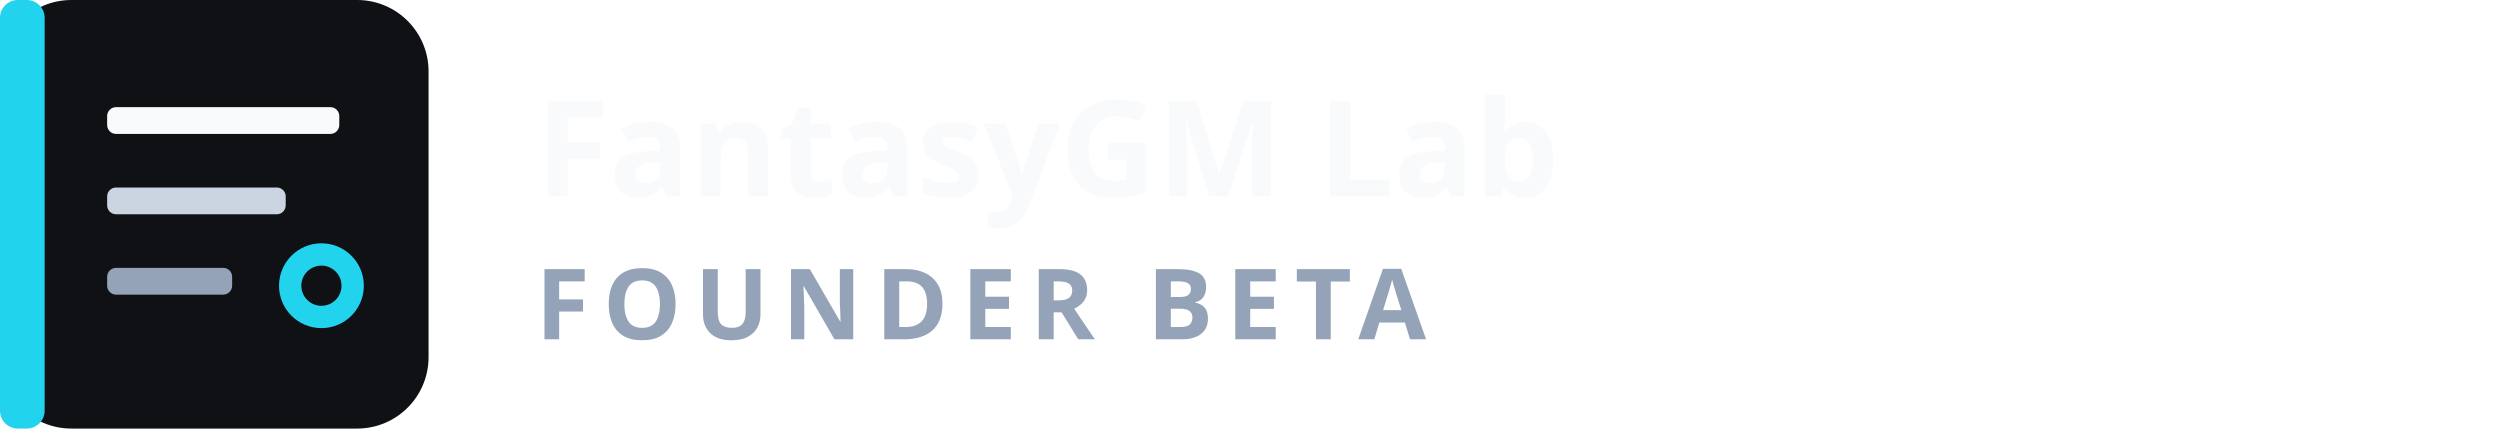
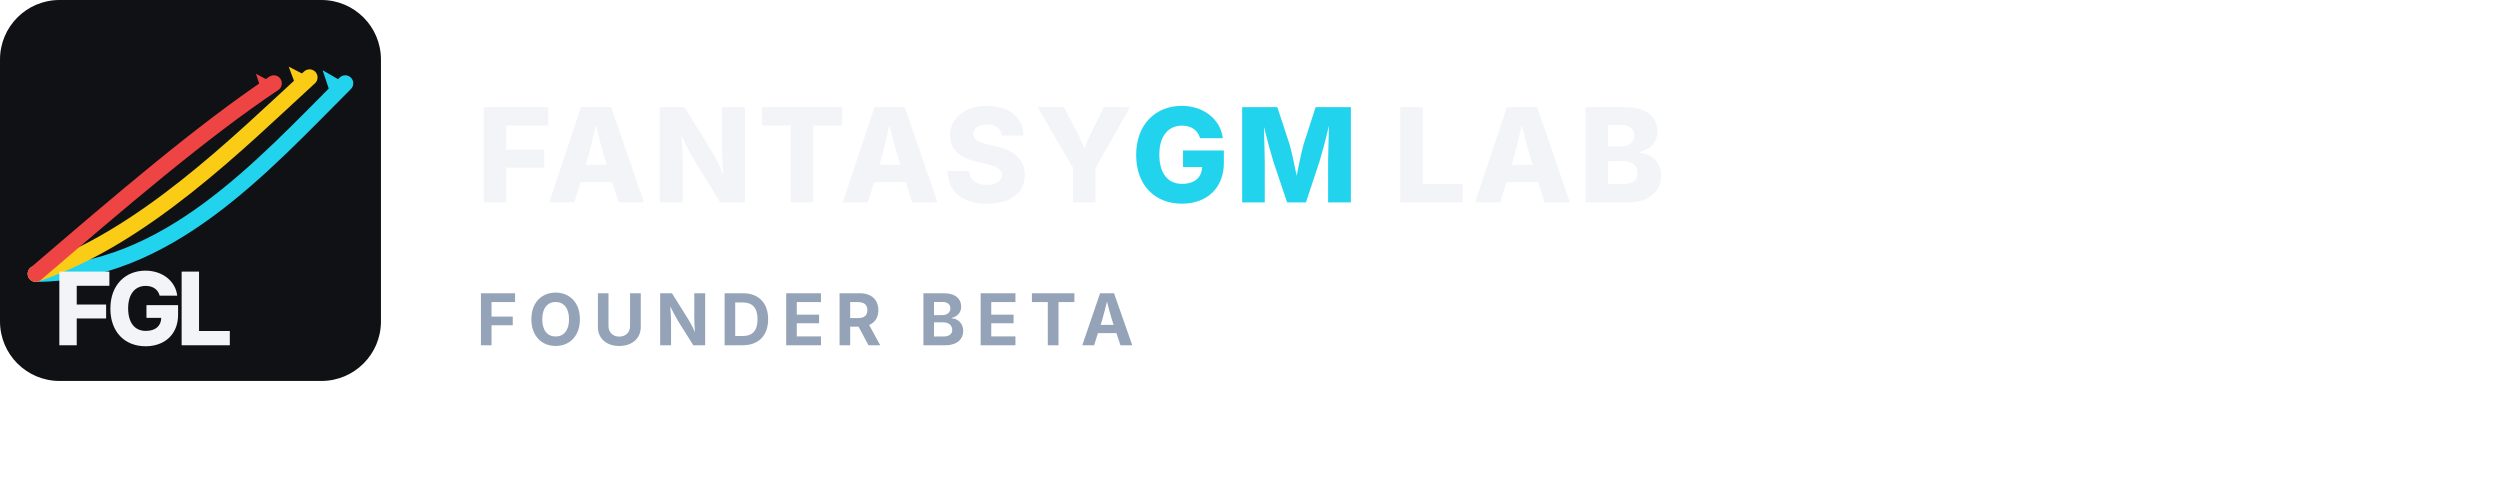
- <svg xmlns="http://www.w3.org/2000/svg" viewBox="0 0 280 48" role="img" aria-label="FantasyGM Lab Founder Beta">
-   <rect x="0" y="0" width="48" height="48" rx="8" fill="#0F1114" />
-   <rect x="0" y="0" width="5" height="48" rx="2" fill="#22D3EE" />
-   <rect x="12" y="12" width="26" height="3" rx="1" fill="#F8FAFC" />
-   <rect x="12" y="21" width="20" height="3" rx="1" fill="#CBD5E1" />
-   <rect x="12" y="30" width="14" height="3" rx="1" fill="#94A3B8" />
-   <circle cx="36" cy="32" r="3.5" fill="none" stroke="#22D3EE" stroke-width="2.5" />
-   <text x="60" y="22" fill="#F8FAFC" font-family="Segoe UI, system-ui, sans-serif" font-size="15" font-weight="800">FantasyGM Lab</text>
-   <text x="60" y="38" fill="#94A3B8" font-family="Segoe UI, system-ui, sans-serif" font-size="11" font-weight="700" letter-spacing="1.5">FOUNDER BETA</text>
+ <svg xmlns="http://www.w3.org/2000/svg" viewBox="0 0 420 80" role="img" aria-label="FantasyGM Lab Founder Beta">
+   <g>
+     <rect width="64" height="64" rx="10" fill="#0F1114" />
+     <path d="M6 46 C 28 46, 44 28, 58 14" fill="none" stroke="#22D3EE" stroke-width="2.7" stroke-linecap="round" stroke-linejoin="round" />
+     <path d="M6 46 C 24 40, 40 24, 52 13" fill="none" stroke="#FACC15" stroke-width="2.7" stroke-linecap="round" stroke-linejoin="round" />
+     <path d="M6 46 C 20 34, 34 22, 46 14" fill="none" stroke="#EF4444" stroke-width="2.7" stroke-linecap="round" stroke-linejoin="round" />
+     <path d="M58 14 L54.2 11.8 L55.6 16 Z" fill="#22D3EE" />
+     <path d="M52 13 L48.5 11.2 L50 15.2 Z" fill="#FACC15" />
+     <path d="M46 14 L43 12.4 L44.2 16 Z" fill="#EF4444" />
+     <text x="9" y="58" fill="#F2F4F7" font-family="Inter,Segoe UI,system-ui,sans-serif" font-size="17" font-weight="800" letter-spacing="-1.1">FGL</text>
+   </g>
+   <text x="80" y="34" fill="#F2F4F7" font-family="Inter,Segoe UI,system-ui,sans-serif" font-size="22" font-weight="800" letter-spacing="0.04em">FANTASY</text>
+   <text x="190" y="34" fill="#22D3EE" font-family="Inter,Segoe UI,system-ui,sans-serif" font-size="22" font-weight="800" letter-spacing="0.04em">GM</text>
+   <text x="234" y="34" fill="#F2F4F7" font-family="Inter,Segoe UI,system-ui,sans-serif" font-size="22" font-weight="800" letter-spacing="0.04em">LAB</text>
+   <text x="80" y="58" fill="#94A3B8" font-family="Inter,Segoe UI,system-ui,sans-serif" font-size="12" font-weight="700" letter-spacing="0.14em">FOUNDER BETA</text>
</svg>
